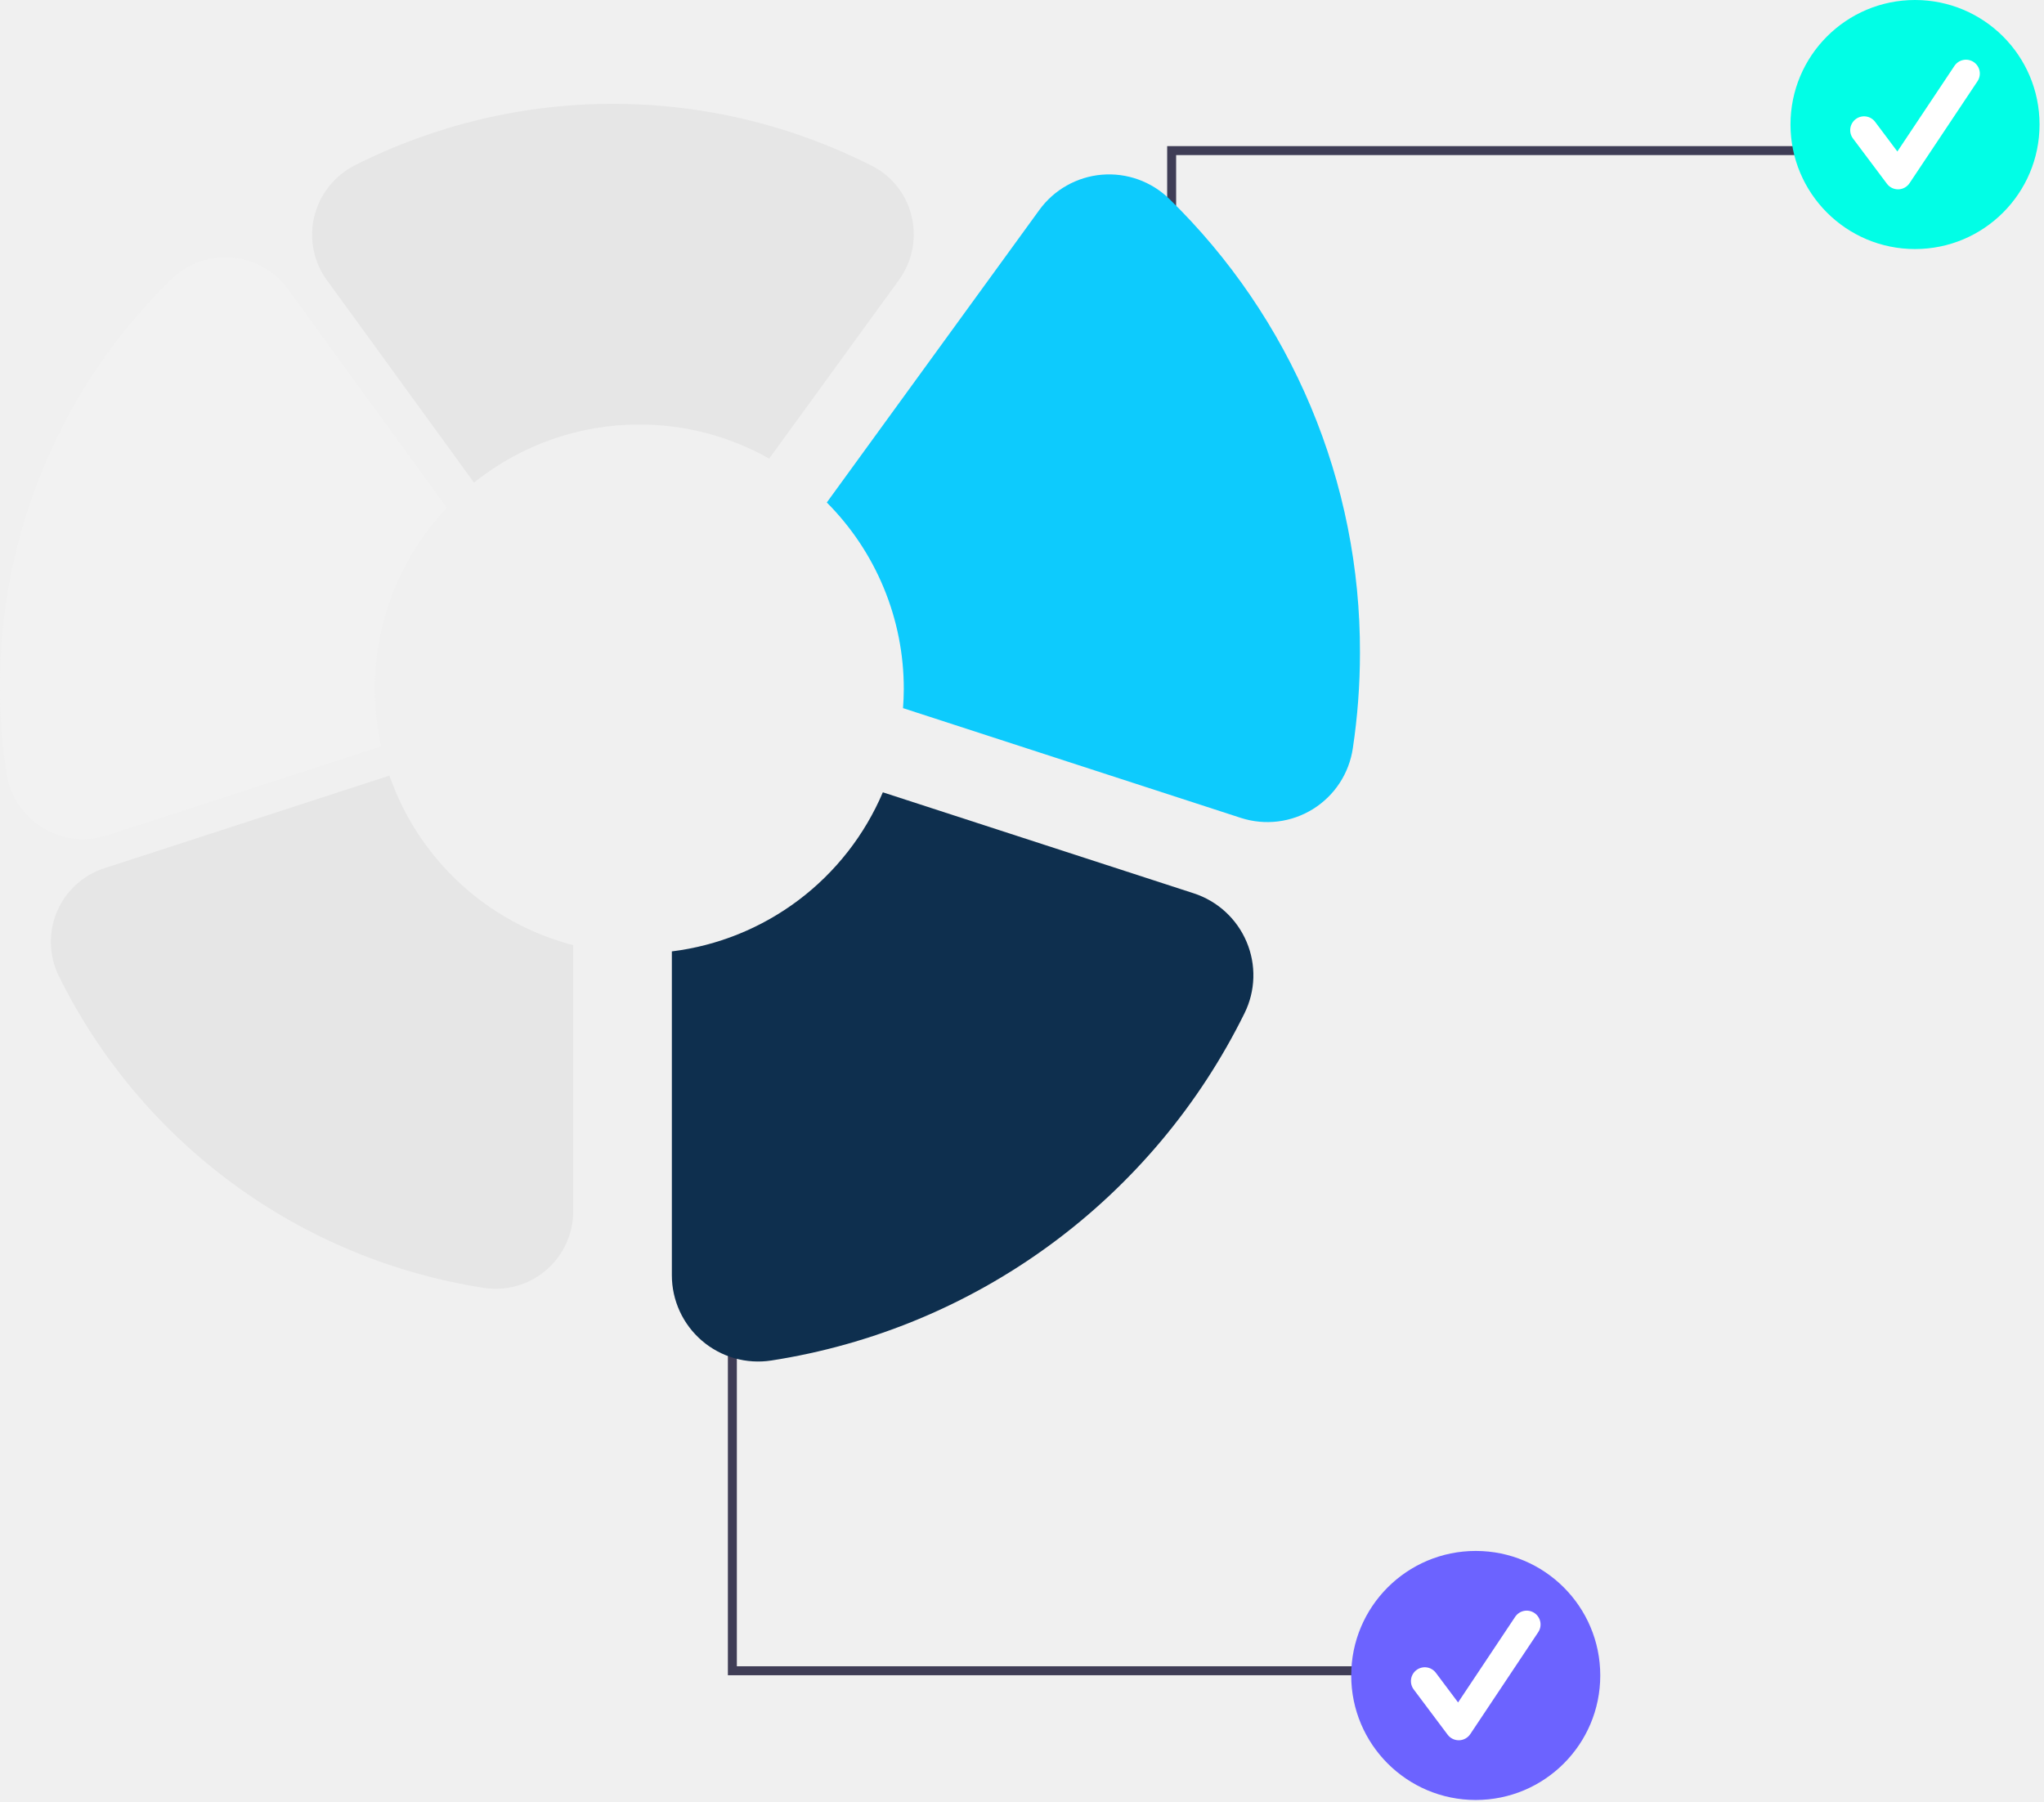
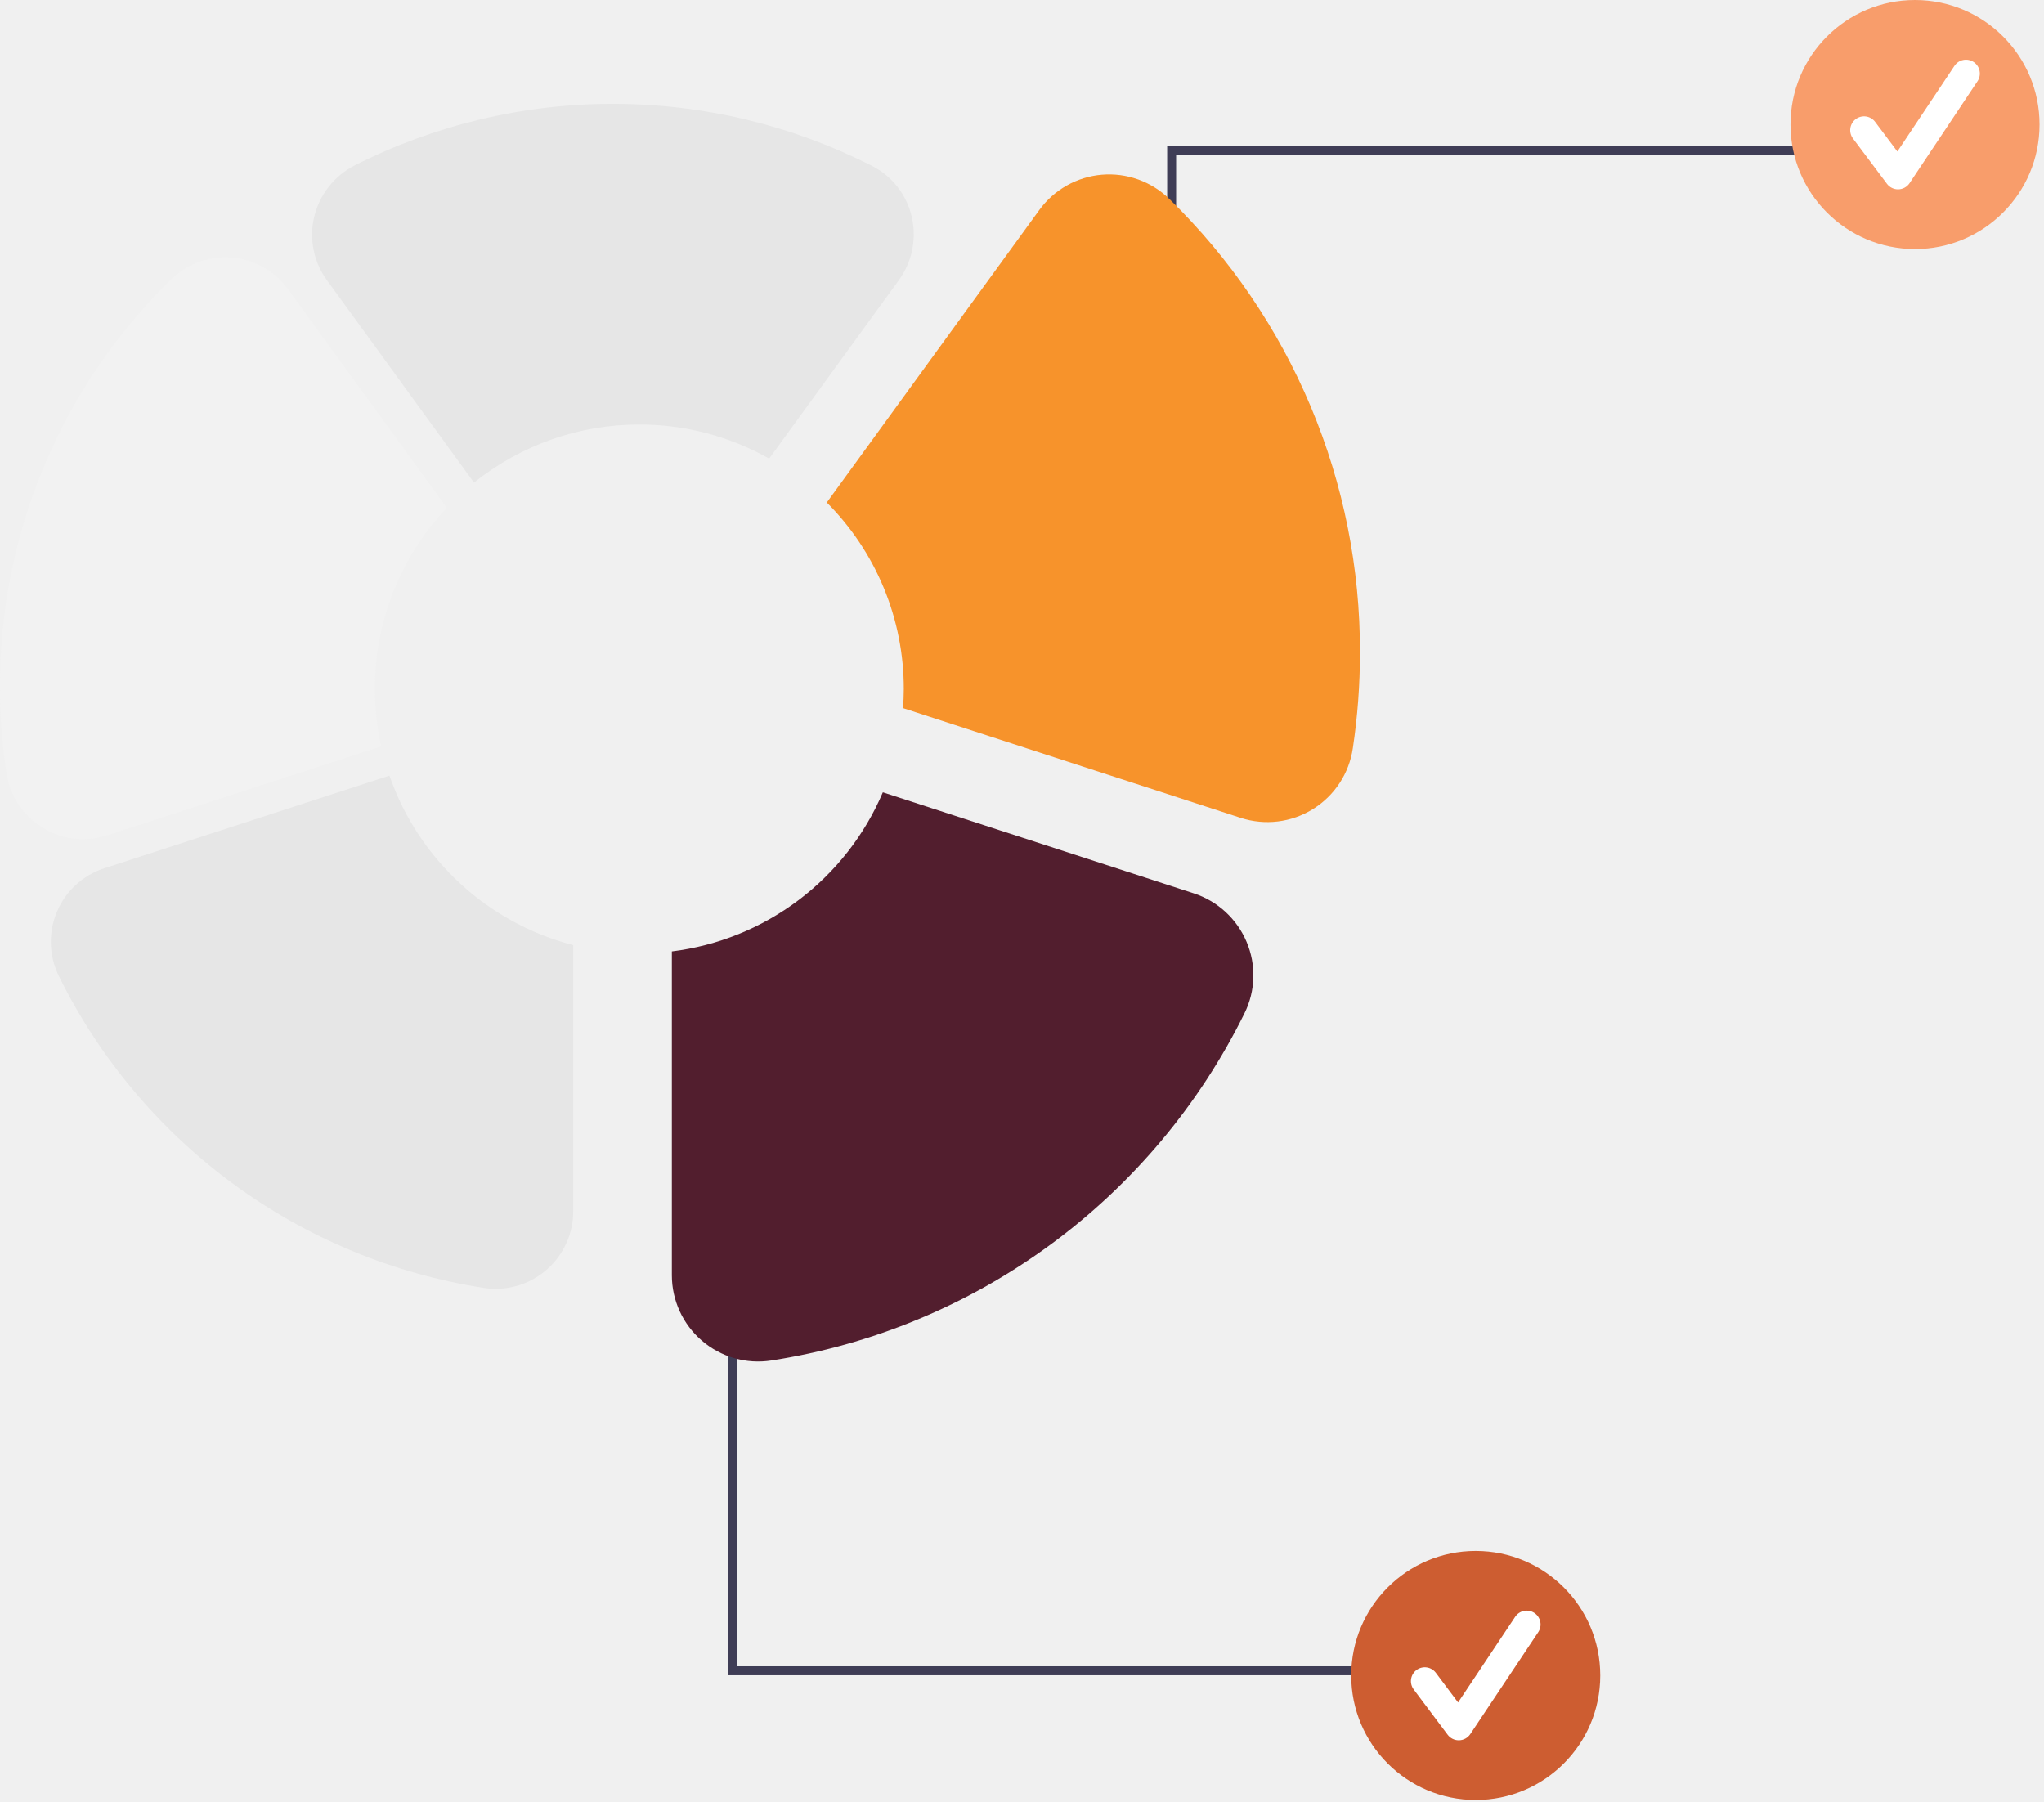
- <svg xmlns="http://www.w3.org/2000/svg" width="456" height="402" viewBox="0 0 456 402" fill="none">
-   <path d="M262.385 109.641H260.385V32.598H405.042V34.598H262.385V109.641Z" fill="#3F3D56" />
-   <path d="M427.225 55.56C442.568 55.56 455.005 43.123 455.005 27.78C455.005 12.438 442.568 0 427.225 0C411.883 0 399.445 12.438 399.445 27.78C399.445 43.123 411.883 55.56 427.225 55.56Z" fill="#01FEE6" />
-   <path d="M423.435 42.238C422.956 42.238 422.482 42.126 422.053 41.911C421.624 41.697 421.251 41.385 420.963 41.001L413.385 30.896C413.141 30.571 412.964 30.202 412.863 29.809C412.763 29.416 412.74 29.007 412.798 28.605C412.855 28.203 412.991 27.817 413.198 27.468C413.405 27.118 413.678 26.813 414.003 26.57C414.327 26.326 414.697 26.149 415.09 26.049C415.483 25.948 415.892 25.926 416.294 25.983C416.696 26.041 417.082 26.176 417.431 26.383C417.78 26.59 418.085 26.863 418.329 27.188L423.287 33.799L436.022 14.697C436.247 14.359 436.536 14.068 436.873 13.842C437.211 13.616 437.589 13.459 437.987 13.379C438.385 13.299 438.795 13.298 439.194 13.377C439.592 13.456 439.971 13.612 440.309 13.837C440.647 14.063 440.937 14.352 441.163 14.69C441.389 15.027 441.546 15.406 441.625 15.804C441.705 16.202 441.705 16.612 441.626 17.01C441.547 17.409 441.39 17.787 441.164 18.125L426.007 40.861C425.733 41.273 425.364 41.612 424.931 41.851C424.499 42.091 424.015 42.223 423.521 42.237C423.493 42.237 423.464 42.238 423.435 42.238Z" fill="white" />
-   <path d="M164.385 296.686H162.385V373.729H307.042V371.729H164.385V296.686Z" fill="#3F3D56" />
-   <path d="M329.225 401.56C344.568 401.56 357.005 389.122 357.005 373.78C357.005 358.438 344.568 346 329.225 346C313.883 346 301.445 358.438 301.445 373.78C301.445 389.122 313.883 401.56 329.225 401.56Z" fill="#6C63FF" />
-   <path d="M325.435 388.238C324.956 388.238 324.482 388.126 324.053 387.911C323.624 387.697 323.251 387.385 322.963 387.001L315.385 376.896C315.141 376.571 314.964 376.202 314.863 375.809C314.763 375.416 314.74 375.007 314.798 374.605C314.855 374.203 314.991 373.817 315.198 373.468C315.405 373.118 315.678 372.813 316.003 372.57C316.327 372.327 316.697 372.149 317.09 372.049C317.483 371.948 317.892 371.926 318.294 371.983C318.696 372.04 319.082 372.176 319.431 372.383C319.78 372.59 320.085 372.863 320.329 373.188L325.287 379.799L338.022 360.697C338.247 360.359 338.536 360.068 338.873 359.842C339.211 359.616 339.589 359.458 339.987 359.379C340.385 359.299 340.795 359.298 341.194 359.377C341.592 359.456 341.971 359.612 342.309 359.837C342.647 360.063 342.937 360.352 343.163 360.69C343.389 361.027 343.546 361.406 343.625 361.804C343.705 362.202 343.705 362.612 343.626 363.01C343.547 363.409 343.39 363.787 343.164 364.125L328.007 386.861C327.733 387.273 327.364 387.612 326.931 387.851C326.499 388.091 326.015 388.223 325.521 388.237C325.493 388.237 325.464 388.238 325.435 388.238Z" fill="white" />
-   <path d="M83.628 153.709C83.611 138.677 89.354 124.21 99.676 113.282L64.253 64.527C62.795 62.518 60.921 60.847 58.759 59.628C56.597 58.409 54.198 57.67 51.724 57.461C49.251 57.253 46.762 57.58 44.426 58.42C42.09 59.26 39.963 60.594 38.19 62.33C26.055 74.159 16.422 88.306 9.861 103.931C3.301 119.555 -0.053 136.339 -0 153.285C-0 159.684 0.477 166.075 1.427 172.403C1.8 174.905 2.714 177.296 4.105 179.408C5.497 181.521 7.332 183.304 9.484 184.634C11.611 185.951 14 186.788 16.484 187.086C18.968 187.385 21.488 187.138 23.866 186.362L85.032 166.488C84.101 162.292 83.63 158.007 83.628 153.709V153.709Z" fill="#F2F2F2" />
-   <path d="M86.881 173.027L23.292 193.689C20.938 194.45 18.776 195.707 16.951 197.377C15.126 199.046 13.682 201.089 12.715 203.365C11.748 205.642 11.283 208.1 11.349 210.572C11.415 213.045 12.012 215.474 13.1 217.695C22.155 236.067 35.505 251.987 52.017 264.106C68.53 276.226 87.719 284.188 107.961 287.319C110.426 287.698 112.944 287.539 115.342 286.853C117.74 286.167 119.962 284.971 121.854 283.346C123.744 281.726 125.261 279.715 126.3 277.453C127.34 275.191 127.877 272.731 127.876 270.242V210.849C118.458 208.406 109.789 203.675 102.638 197.077C95.486 190.479 90.074 182.218 86.881 173.027Z" fill="#E6E6E6" />
-   <path d="M278.113 210.136C277.039 207.586 275.429 205.298 273.392 203.427C271.355 201.555 268.939 200.144 266.308 199.29L196.955 176.756C192.906 186.277 186.427 194.567 178.166 200.796C169.906 207.025 160.153 210.974 149.886 212.248V284.507C149.887 287.281 150.488 290.021 151.648 292.541C152.807 295.061 154.497 297.3 156.603 299.106C158.708 300.911 161.179 302.24 163.846 303.002C166.514 303.763 169.314 303.939 172.055 303.518C194.588 300.032 215.95 291.169 234.331 277.677C252.713 264.186 267.573 246.465 277.654 226.014C278.866 223.555 279.534 220.865 279.613 218.125C279.693 215.385 279.181 212.66 278.113 210.136Z" fill="#0E2F4E" />
-   <path d="M260.882 44.394C258.907 42.462 256.539 40.977 253.939 40.041C251.339 39.106 248.568 38.742 245.815 38.974C243.062 39.206 240.391 40.029 237.984 41.386C235.577 42.743 233.491 44.604 231.868 46.84L184.453 112.101C189.908 117.569 194.232 124.058 197.179 131.197C200.126 138.336 201.638 145.986 201.628 153.709C201.628 155.146 201.559 156.566 201.458 157.977L276.827 182.466C279.492 183.326 282.312 183.595 285.092 183.254C287.871 182.913 290.543 181.97 292.921 180.491C295.298 179.011 297.325 177.032 298.86 174.689C300.394 172.347 301.399 169.698 301.806 166.927C302.864 159.882 303.395 152.768 303.395 145.644C303.453 126.78 299.72 108.096 292.417 90.703C285.114 73.31 274.39 57.562 260.882 44.394V44.394Z" fill="#0DCBFD" />
-   <path d="M142.629 94.708C152.78 94.697 162.76 97.317 171.596 102.314L200.536 62.482C202.011 60.453 203.028 58.129 203.518 55.669C204.007 53.209 203.957 50.672 203.371 48.233C202.803 45.841 201.724 43.6 200.206 41.666C198.688 39.731 196.769 38.149 194.58 37.029C176.713 27.942 156.956 23.191 136.911 23.162C116.865 23.133 97.095 27.826 79.201 36.861C76.945 37.999 74.963 39.615 73.392 41.596C71.822 43.576 70.701 45.875 70.107 48.331C69.522 50.753 69.47 53.273 69.955 55.717C70.44 58.161 71.451 60.47 72.917 62.485L105.747 107.672C116.2 99.266 129.215 94.691 142.629 94.708V94.708Z" fill="#E6E6E6" />
+ <svg xmlns="http://www.w3.org/2000/svg" width="456" height="402" viewBox="0 0 456 402" fill="none" version="1.1" id="svg244">
+   <defs id="defs248">
+     <filter style="color-interpolation-filters:sRGB;" id="filter838" x="0" y="0" width="1" height="1">
+       <feColorMatrix type="hueRotate" values="200" result="color1" id="feColorMatrix834" />
+       <feColorMatrix type="saturate" values="0.913" result="color2" id="feColorMatrix836" />
+     </filter>
+     <filter style="color-interpolation-filters:sRGB;" id="filter844" x="0" y="0" width="1" height="1">
+       <feColorMatrix type="hueRotate" values="200" result="color1" id="feColorMatrix840" />
+       <feColorMatrix type="saturate" values="0.913" result="fbSourceGraphic" id="feColorMatrix842" />
+       <feColorMatrix result="fbSourceGraphicAlpha" in="fbSourceGraphic" values="0 0 0 -1 0 0 0 0 -1 0 0 0 0 -1 0 0 0 0 1 0" id="feColorMatrix1134" />
+       <feColorMatrix id="feColorMatrix1136" type="hueRotate" values="283" result="color1" in="fbSourceGraphic" />
+       <feColorMatrix id="feColorMatrix1138" type="saturate" values="1" result="color2" />
+     </filter>
+     <filter style="color-interpolation-filters:sRGB;" id="filter850" x="0" y="0" width="1" height="1">
+       <feColorMatrix type="hueRotate" values="200" result="color1" id="feColorMatrix846" />
+       <feColorMatrix type="saturate" values="0.913" result="color2" id="feColorMatrix848" />
+     </filter>
+     <filter style="color-interpolation-filters:sRGB;" id="filter856" x="0" y="0" width="1" height="1">
+       <feColorMatrix type="hueRotate" values="200" result="color1" id="feColorMatrix852" />
+       <feColorMatrix type="saturate" values="0.913" result="fbSourceGraphic" id="feColorMatrix854" />
+       <feColorMatrix result="fbSourceGraphicAlpha" in="fbSourceGraphic" values="0 0 0 -1 0 0 0 0 -1 0 0 0 0 -1 0 0 0 0 1 0" id="feColorMatrix1140" />
+       <feColorMatrix id="feColorMatrix1142" type="hueRotate" values="283" result="color1" in="fbSourceGraphic" />
+       <feColorMatrix id="feColorMatrix1144" type="saturate" values="1" result="color2" />
+     </filter>
+   </defs>
+   <path d="M262.385 109.641H260.385V32.598H405.042V34.598H262.385V109.641Z" fill="#3F3D56" id="path222" />
+   <path d="M427.225 55.56C442.568 55.56 455.005 43.123 455.005 27.78C455.005 12.438 442.568 0 427.225 0C411.883 0 399.445 12.438 399.445 27.78C399.445 43.123 411.883 55.56 427.225 55.56Z" fill="#01FEE6" id="path224" style="filter:url(#filter838)" />
+   <path d="M423.435 42.238C422.956 42.238 422.482 42.126 422.053 41.911C421.624 41.697 421.251 41.385 420.963 41.001L413.385 30.896C413.141 30.571 412.964 30.202 412.863 29.809C412.763 29.416 412.74 29.007 412.798 28.605C412.855 28.203 412.991 27.817 413.198 27.468C413.405 27.118 413.678 26.813 414.003 26.57C414.327 26.326 414.697 26.149 415.09 26.049C415.483 25.948 415.892 25.926 416.294 25.983C416.696 26.041 417.082 26.176 417.431 26.383C417.78 26.59 418.085 26.863 418.329 27.188L423.287 33.799L436.022 14.697C436.247 14.359 436.536 14.068 436.873 13.842C437.211 13.616 437.589 13.459 437.987 13.379C438.385 13.299 438.795 13.298 439.194 13.377C439.592 13.456 439.971 13.612 440.309 13.837C440.647 14.063 440.937 14.352 441.163 14.69C441.389 15.027 441.546 15.406 441.625 15.804C441.705 16.202 441.705 16.612 441.626 17.01C441.547 17.409 441.39 17.787 441.164 18.125L426.007 40.861C425.733 41.273 425.364 41.612 424.931 41.851C424.499 42.091 424.015 42.223 423.521 42.237C423.493 42.237 423.464 42.238 423.435 42.238Z" fill="white" id="path226" />
+   <path d="M164.385 296.686H162.385V373.729H307.042V371.729H164.385V296.686Z" fill="#3F3D56" id="path228" />
+   <path d="M329.225 401.56C344.568 401.56 357.005 389.122 357.005 373.78C357.005 358.438 344.568 346 329.225 346C313.883 346 301.445 358.438 301.445 373.78C301.445 389.122 313.883 401.56 329.225 401.56Z" fill="#6C63FF" id="path230" style="filter:url(#filter844)" />
+   <path d="M325.435 388.238C324.956 388.238 324.482 388.126 324.053 387.911C323.624 387.697 323.251 387.385 322.963 387.001L315.385 376.896C315.141 376.571 314.964 376.202 314.863 375.809C314.763 375.416 314.74 375.007 314.798 374.605C314.855 374.203 314.991 373.817 315.198 373.468C315.405 373.118 315.678 372.813 316.003 372.57C316.327 372.327 316.697 372.149 317.09 372.049C317.483 371.948 317.892 371.926 318.294 371.983C318.696 372.04 319.082 372.176 319.431 372.383C319.78 372.59 320.085 372.863 320.329 373.188L325.287 379.799L338.022 360.697C338.247 360.359 338.536 360.068 338.873 359.842C339.211 359.616 339.589 359.458 339.987 359.379C340.385 359.299 340.795 359.298 341.194 359.377C341.592 359.456 341.971 359.612 342.309 359.837C342.647 360.063 342.937 360.352 343.163 360.69C343.389 361.027 343.546 361.406 343.625 361.804C343.705 362.202 343.705 362.612 343.626 363.01C343.547 363.409 343.39 363.787 343.164 364.125L328.007 386.861C327.733 387.273 327.364 387.612 326.931 387.851C326.499 388.091 326.015 388.223 325.521 388.237C325.493 388.237 325.464 388.238 325.435 388.238Z" fill="white" id="path232" />
+   <path d="M83.628 153.709C83.611 138.677 89.354 124.21 99.676 113.282L64.253 64.527C62.795 62.518 60.921 60.847 58.759 59.628C56.597 58.409 54.198 57.67 51.724 57.461C49.251 57.253 46.762 57.58 44.426 58.42C42.09 59.26 39.963 60.594 38.19 62.33C26.055 74.159 16.422 88.306 9.861 103.931C3.301 119.555 -0.053 136.339 -0 153.285C-0 159.684 0.477 166.075 1.427 172.403C1.8 174.905 2.714 177.296 4.105 179.408C5.497 181.521 7.332 183.304 9.484 184.634C11.611 185.951 14 186.788 16.484 187.086C18.968 187.385 21.488 187.138 23.866 186.362L85.032 166.488C84.101 162.292 83.63 158.007 83.628 153.709V153.709Z" fill="#F2F2F2" id="path234" />
+   <path d="M86.881 173.027L23.292 193.689C20.938 194.45 18.776 195.707 16.951 197.377C15.126 199.046 13.682 201.089 12.715 203.365C11.748 205.642 11.283 208.1 11.349 210.572C11.415 213.045 12.012 215.474 13.1 217.695C22.155 236.067 35.505 251.987 52.017 264.106C68.53 276.226 87.719 284.188 107.961 287.319C110.426 287.698 112.944 287.539 115.342 286.853C117.74 286.167 119.962 284.971 121.854 283.346C123.744 281.726 125.261 279.715 126.3 277.453C127.34 275.191 127.877 272.731 127.876 270.242V210.849C118.458 208.406 109.789 203.675 102.638 197.077C95.486 190.479 90.074 182.218 86.881 173.027Z" fill="#E6E6E6" id="path236" />
+   <path d="M278.113 210.136C277.039 207.586 275.429 205.298 273.392 203.427C271.355 201.555 268.939 200.144 266.308 199.29L196.955 176.756C192.906 186.277 186.427 194.567 178.166 200.796C169.906 207.025 160.153 210.974 149.886 212.248V284.507C149.887 287.281 150.488 290.021 151.648 292.541C152.807 295.061 154.497 297.3 156.603 299.106C158.708 300.911 161.179 302.24 163.846 303.002C166.514 303.763 169.314 303.939 172.055 303.518C194.588 300.032 215.95 291.169 234.331 277.677C252.713 264.186 267.573 246.465 277.654 226.014C278.866 223.555 279.534 220.865 279.613 218.125C279.693 215.385 279.181 212.66 278.113 210.136Z" fill="#0E2F4E" id="path238" style="filter:url(#filter856)" />
+   <path d="M260.882 44.394C258.907 42.462 256.539 40.977 253.939 40.041C251.339 39.106 248.568 38.742 245.815 38.974C243.062 39.206 240.391 40.029 237.984 41.386C235.577 42.743 233.491 44.604 231.868 46.84L184.453 112.101C189.908 117.569 194.232 124.058 197.179 131.197C200.126 138.336 201.638 145.986 201.628 153.709C201.628 155.146 201.559 156.566 201.458 157.977L276.827 182.466C279.492 183.326 282.312 183.595 285.092 183.254C287.871 182.913 290.543 181.97 292.921 180.491C295.298 179.011 297.325 177.032 298.86 174.689C300.394 172.347 301.399 169.698 301.806 166.927C302.864 159.882 303.395 152.768 303.395 145.644C303.453 126.78 299.72 108.096 292.417 90.703C285.114 73.31 274.39 57.562 260.882 44.394V44.394Z" fill="#0DCBFD" id="path240" style="filter:url(#filter850)" />
+   <path d="M142.629 94.708C152.78 94.697 162.76 97.317 171.596 102.314L200.536 62.482C202.011 60.453 203.028 58.129 203.518 55.669C204.007 53.209 203.957 50.672 203.371 48.233C202.803 45.841 201.724 43.6 200.206 41.666C198.688 39.731 196.769 38.149 194.58 37.029C176.713 27.942 156.956 23.191 136.911 23.162C116.865 23.133 97.095 27.826 79.201 36.861C76.945 37.999 74.963 39.615 73.392 41.596C71.822 43.576 70.701 45.875 70.107 48.331C69.522 50.753 69.47 53.273 69.955 55.717C70.44 58.161 71.451 60.47 72.917 62.485L105.747 107.672C116.2 99.266 129.215 94.691 142.629 94.708V94.708Z" fill="#E6E6E6" id="path242" />
</svg>
